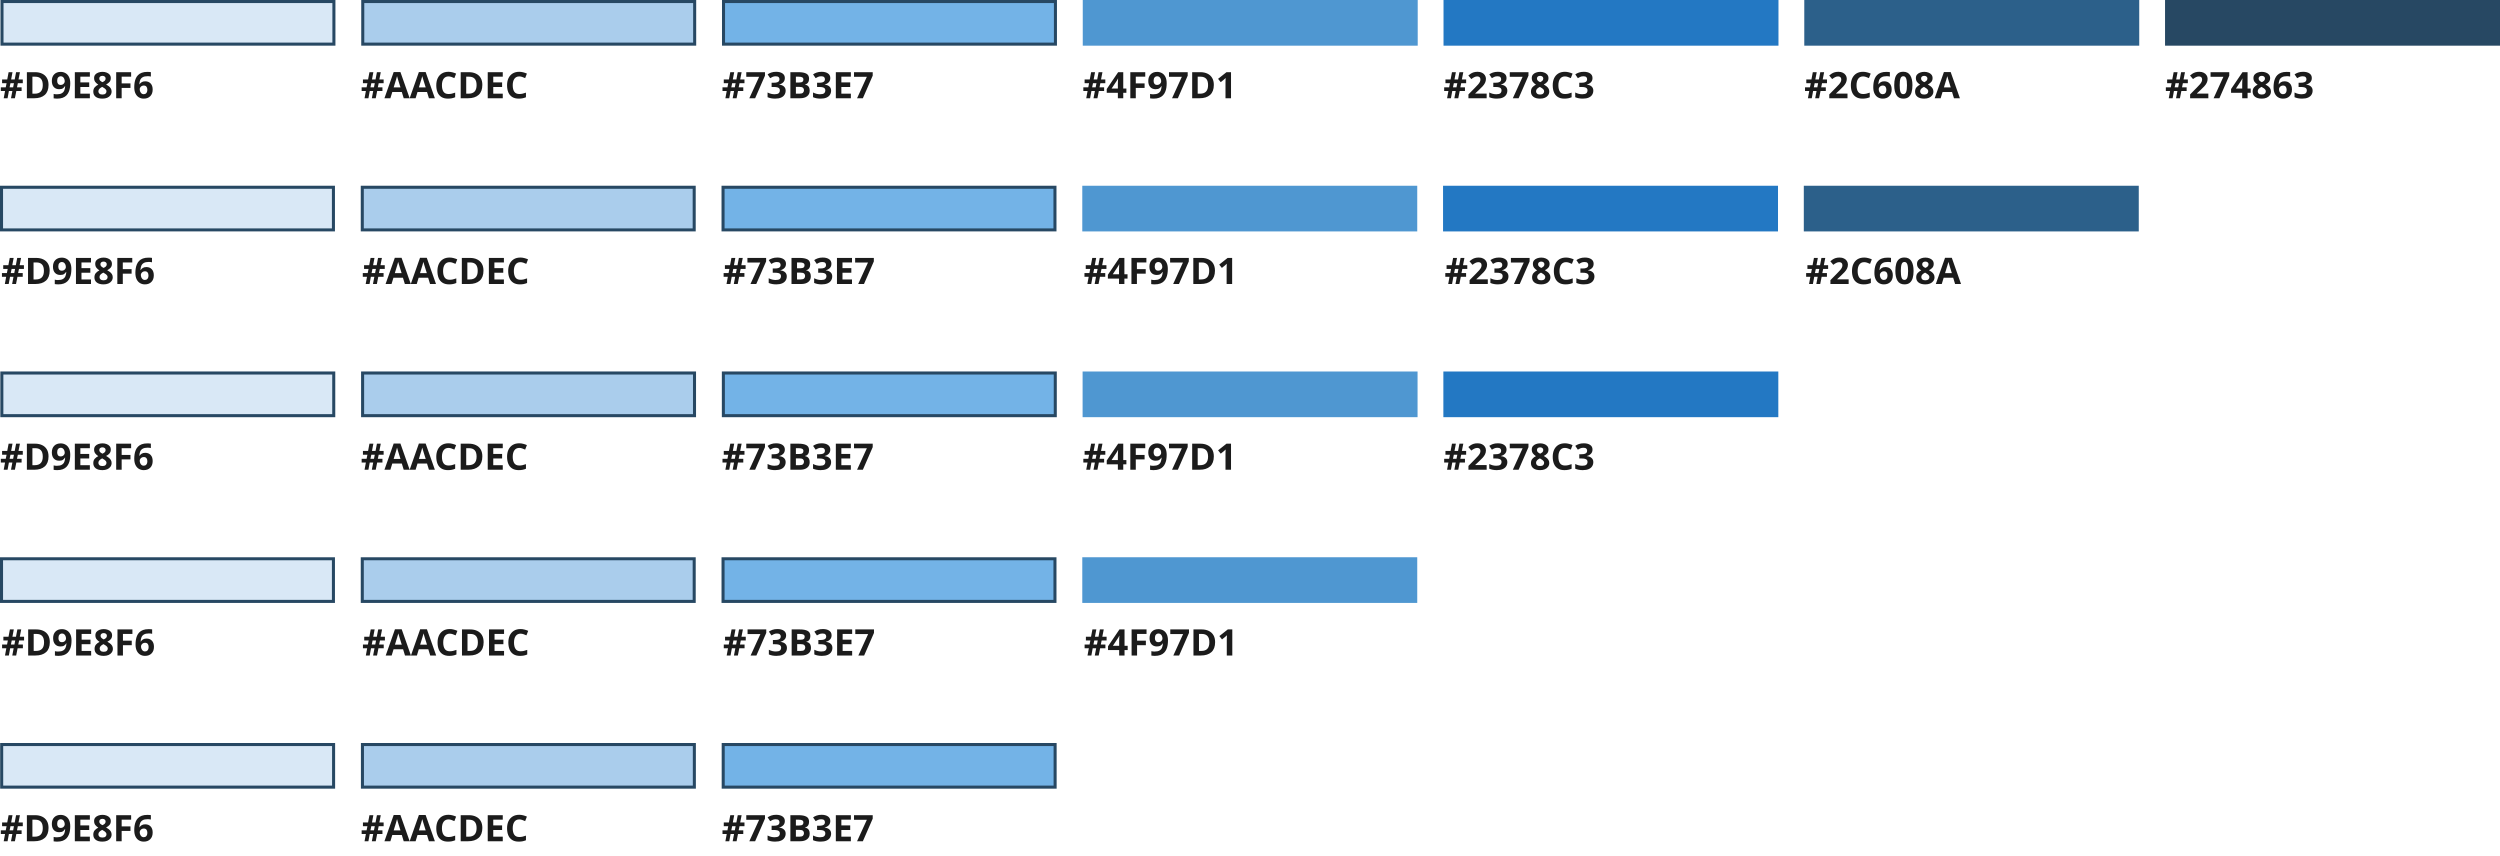
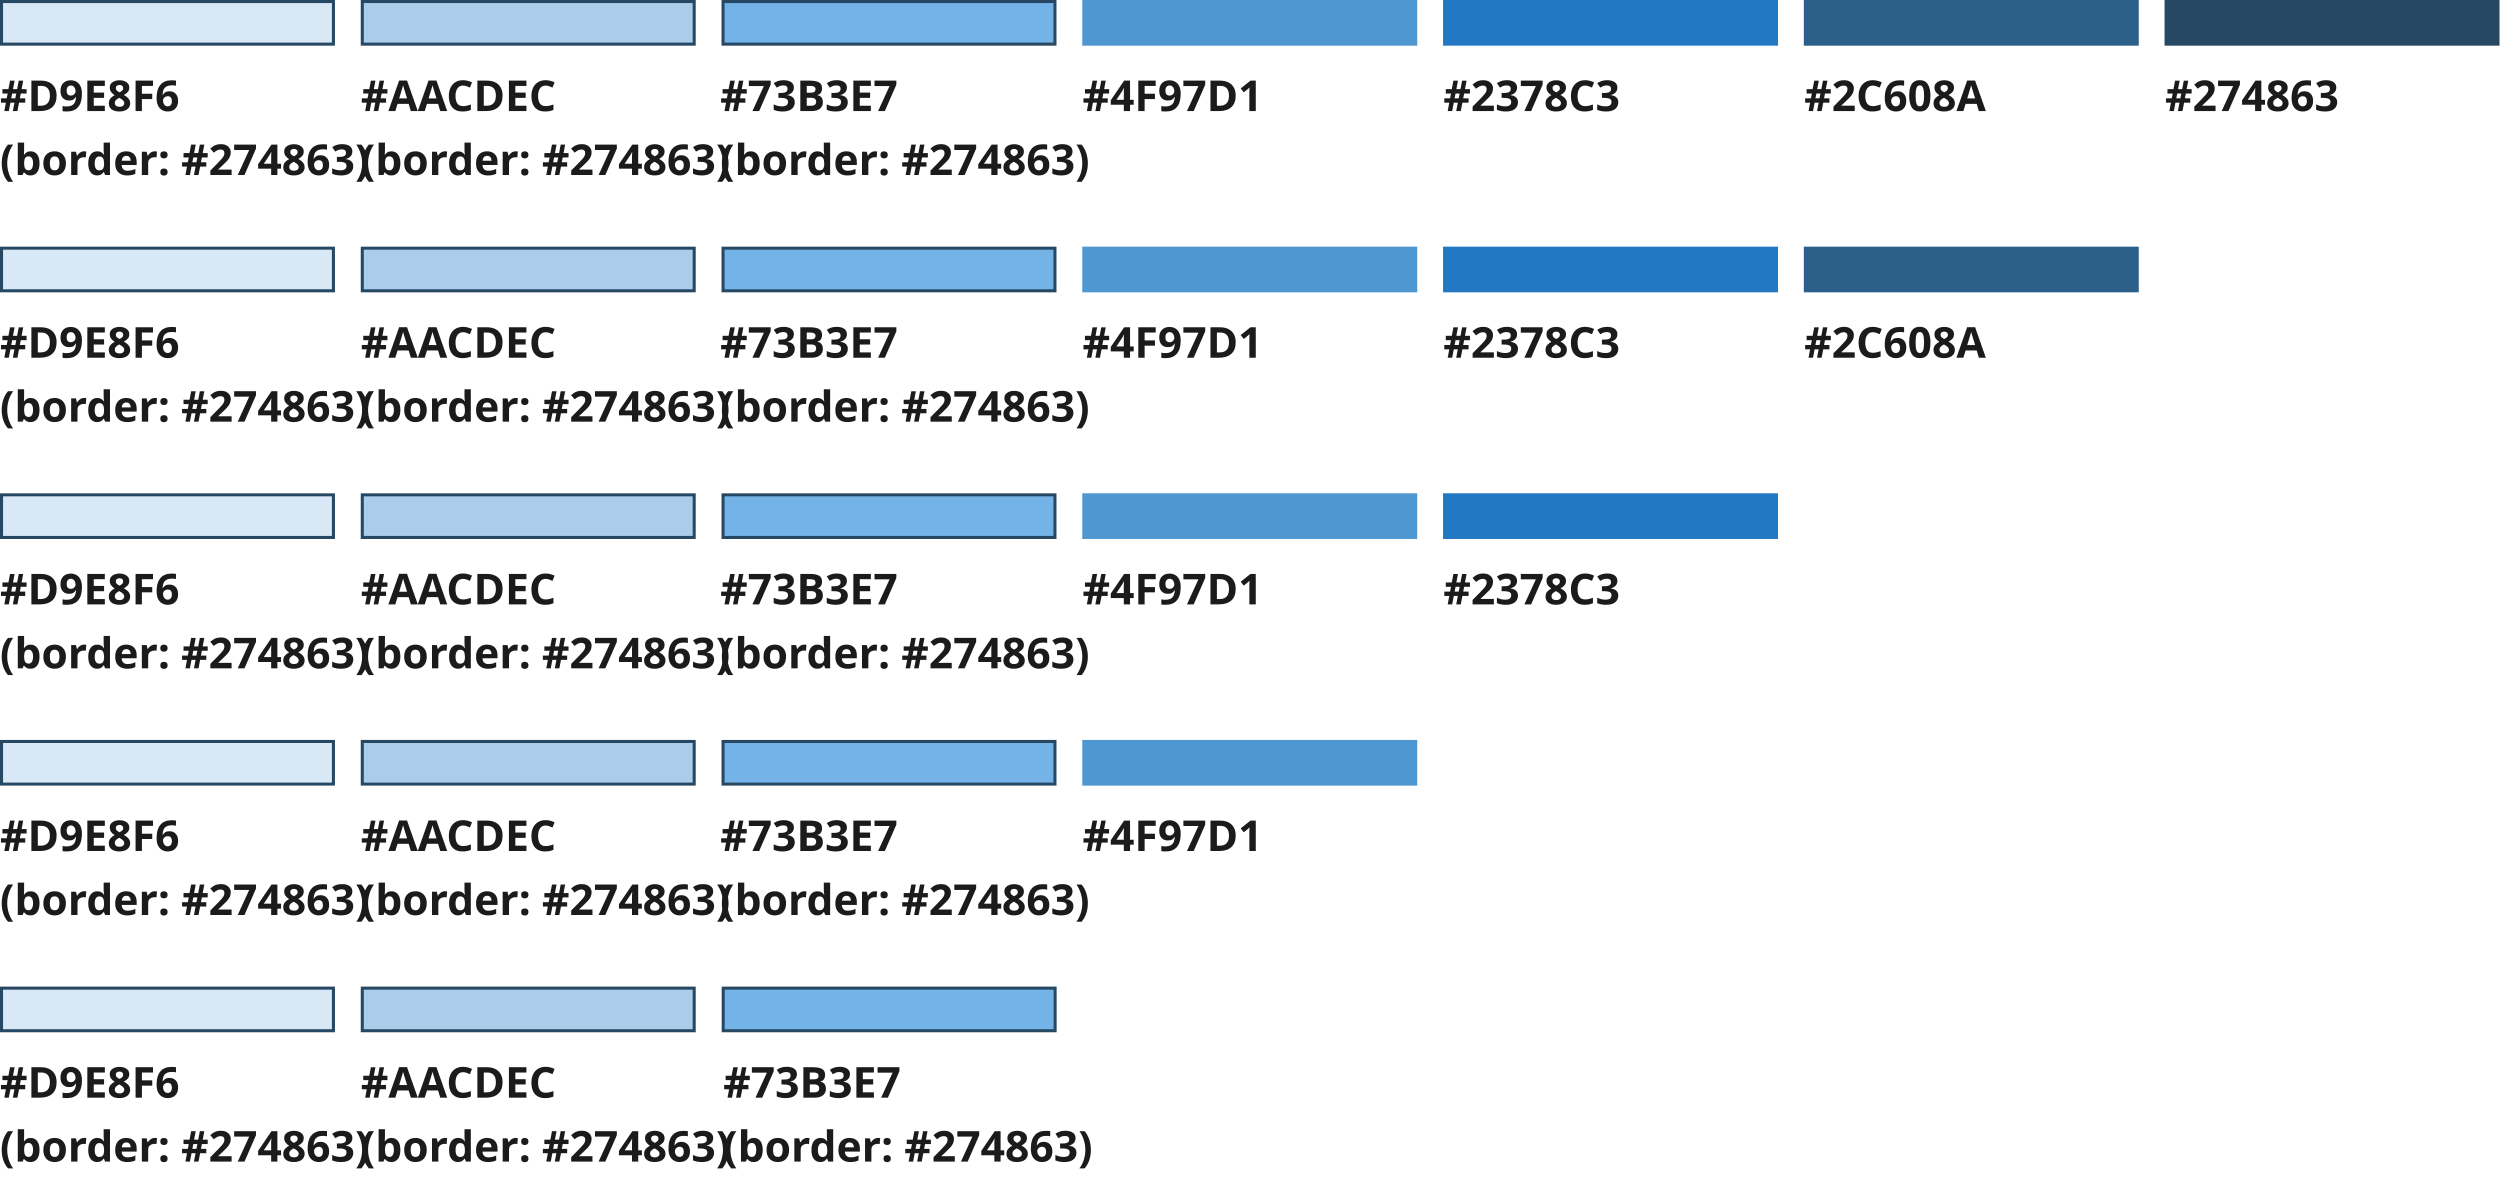
- <svg xmlns="http://www.w3.org/2000/svg" width="821" height="281" viewBox="0 0 821 281" fill="none">
-   <text fill="#1B1B1B" xml:space="preserve" style="white-space: pre" font-family="Source Sans Pro" font-size="12" font-weight="600" letter-spacing="0em">
-     <tspan x="0" y="276.266">#D9E8F6</tspan>
+ <svg xmlns="http://www.w3.org/2000/svg" width="821" height="387" viewBox="0 0 821 387" fill="none">
+   <rect width="110" height="15" transform="matrix(-1 8.74228e-08 8.74228e-08 1 820.844 0)" fill="#274863" />
+   <rect width="110" height="15" transform="matrix(-1 6.56737e-08 1.16374e-07 1 702.37 0)" fill="#2C608A" />
+   <rect width="110" height="15" transform="matrix(-1 6.56737e-08 1.16374e-07 1 583.896 0)" fill="#2378C3" />
+   <rect width="110" height="15" transform="matrix(-1 6.56737e-08 1.16374e-07 1 465.422 0)" fill="#4F97D1" />
+   <rect x="-0.5" y="0.5" width="109" height="14" transform="matrix(-1 6.56737e-08 1.16374e-07 1 345.948 3.28368e-08)" fill="#73B3E7" stroke="#274863" />
+   <rect x="-0.5" y="0.5" width="109" height="14" transform="matrix(-1 6.56737e-08 1.16374e-07 1 227.474 3.28368e-08)" fill="#AACDEC" stroke="#274863" />
+   <rect x="-0.5" y="0.5" width="109" height="14" transform="matrix(-1 6.56737e-08 1.16374e-07 1 109 3.28368e-08)" fill="#D9E8F6" stroke="#274863" />
+   <text fill="#1B1B1B" xml:space="preserve" style="white-space: pre" font-family="Source Sans Pro" font-size="14" font-weight="600" letter-spacing="0em">
+     <tspan x="0" y="36.477">#D9E8F6
+ </tspan>
+     <tspan x="0" y="57.477">(border: #274863)</tspan>
  </text>
-   <text fill="#1B1B1B" xml:space="preserve" style="white-space: pre" font-family="Source Sans Pro" font-size="12" font-weight="600" letter-spacing="0em">
-     <tspan x="118.5" y="276.266">#AACDEC</tspan>
+   <text fill="#1B1B1B" xml:space="preserve" style="white-space: pre" font-family="Source Sans Pro" font-size="14" font-weight="600" letter-spacing="0em">
+     <tspan x="118.5" y="36.477">#AACDEC
+ </tspan>
+     <tspan x="118.5" y="57.477">(border: #274863)</tspan>
  </text>
-   <text fill="#1B1B1B" xml:space="preserve" style="white-space: pre" font-family="Source Sans Pro" font-size="12" font-weight="600" letter-spacing="0em">
-     <tspan x="237" y="276.266">#73B3E7</tspan>
+   <text fill="#1B1B1B" xml:space="preserve" style="white-space: pre" font-family="Source Sans Pro" font-size="14" font-weight="600" letter-spacing="0em">
+     <tspan x="236.5" y="36.477">#73B3E7
+ </tspan>
+     <tspan x="236.5" y="57.477">(border: #274863)</tspan>
  </text>
-   <rect x="-0.5" y="0.5" width="109" height="14" transform="matrix(-1 8.74228e-08 8.74228e-08 1 346 244)" fill="#73B3E7" stroke="#274863" />
-   <rect x="-0.5" y="0.5" width="109" height="14" transform="matrix(-1 6.56737e-08 1.16374e-07 1 227.526 244)" fill="#AACDEC" stroke="#274863" />
-   <rect x="-0.5" y="0.5" width="109" height="14" transform="matrix(-1 6.56737e-08 1.16374e-07 1 109.052 244)" fill="#D9E8F6" stroke="#274863" />
-   <text fill="#1B1B1B" xml:space="preserve" style="white-space: pre" font-family="Source Sans Pro" font-size="12" font-weight="600" letter-spacing="0em">
-     <tspan x="0.422" y="215.266">#D9E8F6</tspan>
+   <text fill="#1B1B1B" xml:space="preserve" style="white-space: pre" font-family="Source Sans Pro" font-size="14" font-weight="600" letter-spacing="0em">
+     <tspan x="355.5" y="36.477">#4F97D1</tspan>
  </text>
-   <text fill="#1B1B1B" xml:space="preserve" style="white-space: pre" font-family="Source Sans Pro" font-size="12" font-weight="600" letter-spacing="0em">
-     <tspan x="118.922" y="215.266">#AACDEC</tspan>
+   <text fill="#1B1B1B" xml:space="preserve" style="white-space: pre" font-family="Source Sans Pro" font-size="14" font-weight="600" letter-spacing="0em">
+     <tspan x="474" y="36.477">#2378C3</tspan>
  </text>
-   <text fill="#1B1B1B" xml:space="preserve" style="white-space: pre" font-family="Source Sans Pro" font-size="12" font-weight="600" letter-spacing="0em">
-     <tspan x="237.422" y="215.266">#73B3E7</tspan>
+   <text fill="#1B1B1B" xml:space="preserve" style="white-space: pre" font-family="Source Sans Pro" font-size="14" font-weight="600" letter-spacing="0em">
+     <tspan x="592.5" y="36.477">#2C608A</tspan>
  </text>
-   <text fill="#1B1B1B" xml:space="preserve" style="white-space: pre" font-family="Source Sans Pro" font-size="12" font-weight="600" letter-spacing="0em">
-     <tspan x="355.922" y="215.266">#4F97D1</tspan>
+   <text fill="#1B1B1B" xml:space="preserve" style="white-space: pre" font-family="Source Sans Pro" font-size="14" font-weight="600" letter-spacing="0em">
+     <tspan x="711" y="36.477">#274863</tspan>
  </text>
-   <rect width="110" height="15" transform="matrix(-1 8.74228e-08 8.74228e-08 1 465.422 183)" fill="#4F97D1" />
-   <rect x="-0.5" y="0.5" width="109" height="14" transform="matrix(-1 6.56737e-08 1.16374e-07 1 345.948 183)" fill="#73B3E7" stroke="#274863" />
-   <rect x="-0.5" y="0.5" width="109" height="14" transform="matrix(-1 6.56737e-08 1.16374e-07 1 227.474 183)" fill="#AACDEC" stroke="#274863" />
-   <rect x="-0.5" y="0.5" width="109" height="14" transform="matrix(-1 6.56737e-08 1.16374e-07 1 109 183)" fill="#D9E8F6" stroke="#274863" />
-   <text fill="#1B1B1B" xml:space="preserve" style="white-space: pre" font-family="Source Sans Pro" font-size="12" font-weight="600" letter-spacing="0em">
-     <tspan x="0" y="154.266">#D9E8F6</tspan>
+   <rect width="110" height="15" transform="matrix(-1 8.74228e-08 8.74228e-08 1 702.37 81)" fill="#2C608A" />
+   <rect width="110" height="15" transform="matrix(-1 6.56737e-08 1.16374e-07 1 583.896 81)" fill="#2378C3" />
+   <rect width="110" height="15" transform="matrix(-1 6.56737e-08 1.16374e-07 1 465.422 81)" fill="#4F97D1" />
+   <rect x="-0.5" y="0.5" width="109" height="14" transform="matrix(-1 6.56737e-08 1.16374e-07 1 345.948 81)" fill="#73B3E7" stroke="#274863" />
+   <rect x="-0.5" y="0.5" width="109" height="14" transform="matrix(-1 6.56737e-08 1.16374e-07 1 227.474 81)" fill="#AACDEC" stroke="#274863" />
+   <rect x="-0.5" y="0.5" width="109" height="14" transform="matrix(-1 6.56737e-08 1.16374e-07 1 109 81)" fill="#D9E8F6" stroke="#274863" />
+   <text fill="#1B1B1B" xml:space="preserve" style="white-space: pre" font-family="Source Sans Pro" font-size="14" font-weight="600" letter-spacing="0em">
+     <tspan x="0" y="117.477">#D9E8F6
+ </tspan>
+     <tspan x="0" y="138.477">(border: #274863)</tspan>
  </text>
-   <text fill="#1B1B1B" xml:space="preserve" style="white-space: pre" font-family="Source Sans Pro" font-size="12" font-weight="600" letter-spacing="0em">
-     <tspan x="118.5" y="154.266">#AACDEC</tspan>
+   <text fill="#1B1B1B" xml:space="preserve" style="white-space: pre" font-family="Source Sans Pro" font-size="14" font-weight="600" letter-spacing="0em">
+     <tspan x="118.5" y="117.477">#AACDEC
+ </tspan>
+     <tspan x="118.5" y="138.477">(border: #274863)</tspan>
  </text>
-   <text fill="#1B1B1B" xml:space="preserve" style="white-space: pre" font-family="Source Sans Pro" font-size="12" font-weight="600" letter-spacing="0em">
-     <tspan x="237" y="154.266">#73B3E7</tspan>
+   <text fill="#1B1B1B" xml:space="preserve" style="white-space: pre" font-family="Source Sans Pro" font-size="14" font-weight="600" letter-spacing="0em">
+     <tspan x="236.5" y="117.477">#73B3E7
+ </tspan>
+     <tspan x="236.5" y="138.477">(border: #274863)</tspan>
  </text>
-   <text fill="#1B1B1B" xml:space="preserve" style="white-space: pre" font-family="Source Sans Pro" font-size="12" font-weight="600" letter-spacing="0em">
-     <tspan x="355.5" y="154.266">#4F97D1</tspan>
+   <text fill="#1B1B1B" xml:space="preserve" style="white-space: pre" font-family="Source Sans Pro" font-size="14" font-weight="600" letter-spacing="0em">
+     <tspan x="355.5" y="117.477">#4F97D1</tspan>
  </text>
-   <text fill="#1B1B1B" xml:space="preserve" style="white-space: pre" font-family="Source Sans Pro" font-size="12" font-weight="600" letter-spacing="0em">
-     <tspan x="474" y="154.266">#2378C3</tspan>
+   <text fill="#1B1B1B" xml:space="preserve" style="white-space: pre" font-family="Source Sans Pro" font-size="14" font-weight="600" letter-spacing="0em">
+     <tspan x="474" y="117.477">#2378C3</tspan>
  </text>
-   <rect width="110" height="15" transform="matrix(-1 8.74228e-08 8.74228e-08 1 584 122)" fill="#2378C3" />
-   <rect width="110" height="15" transform="matrix(-1 6.56737e-08 1.16374e-07 1 465.526 122)" fill="#4F97D1" />
-   <rect x="-0.5" y="0.5" width="109" height="14" transform="matrix(-1 6.56737e-08 1.16374e-07 1 346.052 122)" fill="#73B3E7" stroke="#274863" />
-   <rect x="-0.5" y="0.5" width="109" height="14" transform="matrix(-1 6.56737e-08 1.16374e-07 1 227.578 122)" fill="#AACDEC" stroke="#274863" />
-   <rect x="-0.5" y="0.5" width="109" height="14" transform="matrix(-1 6.56737e-08 1.16374e-07 1 109.104 122)" fill="#D9E8F6" stroke="#274863" />
-   <text fill="#1B1B1B" xml:space="preserve" style="white-space: pre" font-family="Source Sans Pro" font-size="12" font-weight="600" letter-spacing="0em">
-     <tspan x="0.37" y="93.266">#D9E8F6</tspan>
+   <text fill="#1B1B1B" xml:space="preserve" style="white-space: pre" font-family="Source Sans Pro" font-size="14" font-weight="600" letter-spacing="0em">
+     <tspan x="592.5" y="117.477">#2C608A</tspan>
  </text>
-   <text fill="#1B1B1B" xml:space="preserve" style="white-space: pre" font-family="Source Sans Pro" font-size="12" font-weight="600" letter-spacing="0em">
-     <tspan x="118.87" y="93.266">#AACDEC</tspan>
+   <rect width="110" height="15" transform="matrix(-1 8.74228e-08 8.74228e-08 1 583.896 162)" fill="#2378C3" />
+   <rect width="110" height="15" transform="matrix(-1 6.56737e-08 1.16374e-07 1 465.422 162)" fill="#4F97D1" />
+   <rect x="-0.5" y="0.5" width="109" height="14" transform="matrix(-1 6.56737e-08 1.16374e-07 1 345.948 162)" fill="#73B3E7" stroke="#274863" />
+   <rect x="-0.5" y="0.5" width="109" height="14" transform="matrix(-1 6.56737e-08 1.16374e-07 1 227.474 162)" fill="#AACDEC" stroke="#274863" />
+   <rect x="-0.5" y="0.5" width="109" height="14" transform="matrix(-1 6.56737e-08 1.16374e-07 1 109 162)" fill="#D9E8F6" stroke="#274863" />
+   <text fill="#1B1B1B" xml:space="preserve" style="white-space: pre" font-family="Source Sans Pro" font-size="14" font-weight="600" letter-spacing="0em">
+     <tspan x="0" y="198.477">#D9E8F6
+ </tspan>
+     <tspan x="0" y="219.477">(border: #274863)</tspan>
  </text>
-   <text fill="#1B1B1B" xml:space="preserve" style="white-space: pre" font-family="Source Sans Pro" font-size="12" font-weight="600" letter-spacing="0em">
-     <tspan x="237.37" y="93.266">#73B3E7</tspan>
+   <text fill="#1B1B1B" xml:space="preserve" style="white-space: pre" font-family="Source Sans Pro" font-size="14" font-weight="600" letter-spacing="0em">
+     <tspan x="118.5" y="198.477">#AACDEC
+ </tspan>
+     <tspan x="118.5" y="219.477">(border: #274863)</tspan>
  </text>
-   <text fill="#1B1B1B" xml:space="preserve" style="white-space: pre" font-family="Source Sans Pro" font-size="12" font-weight="600" letter-spacing="0em">
-     <tspan x="355.87" y="93.266">#4F97D1</tspan>
+   <text fill="#1B1B1B" xml:space="preserve" style="white-space: pre" font-family="Source Sans Pro" font-size="14" font-weight="600" letter-spacing="0em">
+     <tspan x="236.5" y="198.477">#73B3E7
+ </tspan>
+     <tspan x="236.5" y="219.477">(border: #274863)</tspan>
  </text>
-   <text fill="#1B1B1B" xml:space="preserve" style="white-space: pre" font-family="Source Sans Pro" font-size="12" font-weight="600" letter-spacing="0em">
-     <tspan x="474.37" y="93.266">#2378C3</tspan>
+   <text fill="#1B1B1B" xml:space="preserve" style="white-space: pre" font-family="Source Sans Pro" font-size="14" font-weight="600" letter-spacing="0em">
+     <tspan x="355.5" y="198.477">#4F97D1</tspan>
  </text>
-   <text fill="#1B1B1B" xml:space="preserve" style="white-space: pre" font-family="Source Sans Pro" font-size="12" font-weight="600" letter-spacing="0em">
-     <tspan x="592.87" y="93.266">#2C608A</tspan>
+   <text fill="#1B1B1B" xml:space="preserve" style="white-space: pre" font-family="Source Sans Pro" font-size="14" font-weight="600" letter-spacing="0em">
+     <tspan x="474" y="198.477">#2378C3</tspan>
  </text>
-   <rect width="110" height="15" transform="matrix(-1 8.74228e-08 8.74228e-08 1 702.37 61)" fill="#2C608A" />
-   <rect width="110" height="15" transform="matrix(-1 6.56737e-08 1.16374e-07 1 583.896 61)" fill="#2378C3" />
-   <rect width="110" height="15" transform="matrix(-1 6.56737e-08 1.16374e-07 1 465.422 61)" fill="#4F97D1" />
-   <rect x="-0.5" y="0.5" width="109" height="14" transform="matrix(-1 6.56737e-08 1.16374e-07 1 345.948 61)" fill="#73B3E7" stroke="#274863" />
-   <rect x="-0.5" y="0.5" width="109" height="14" transform="matrix(-1 6.56737e-08 1.16374e-07 1 227.474 61)" fill="#AACDEC" stroke="#274863" />
-   <rect x="-0.5" y="0.5" width="109" height="14" transform="matrix(-1 6.56737e-08 1.16374e-07 1 109 61)" fill="#D9E8F6" stroke="#274863" />
-   <text fill="#1B1B1B" xml:space="preserve" style="white-space: pre" font-family="Source Sans Pro" font-size="12" font-weight="600" letter-spacing="0em">
-     <tspan x="0" y="32.266">#D9E8F6</tspan>
+   <rect width="110" height="15" transform="matrix(-1 8.74228e-08 8.74228e-08 1 465.422 243)" fill="#4F97D1" />
+   <rect x="-0.5" y="0.5" width="109" height="14" transform="matrix(-1 6.56737e-08 1.16374e-07 1 345.948 243)" fill="#73B3E7" stroke="#274863" />
+   <rect x="-0.5" y="0.5" width="109" height="14" transform="matrix(-1 6.56737e-08 1.16374e-07 1 227.474 243)" fill="#AACDEC" stroke="#274863" />
+   <rect x="-0.5" y="0.5" width="109" height="14" transform="matrix(-1 6.56737e-08 1.16374e-07 1 109 243)" fill="#D9E8F6" stroke="#274863" />
+   <text fill="#1B1B1B" xml:space="preserve" style="white-space: pre" font-family="Source Sans Pro" font-size="14" font-weight="600" letter-spacing="0em">
+     <tspan x="0" y="279.477">#D9E8F6
+ </tspan>
+     <tspan x="0" y="300.477">(border: #274863)</tspan>
  </text>
-   <text fill="#1B1B1B" xml:space="preserve" style="white-space: pre" font-family="Source Sans Pro" font-size="12" font-weight="600" letter-spacing="0em">
-     <tspan x="118.5" y="32.266">#AACDEC</tspan>
+   <text fill="#1B1B1B" xml:space="preserve" style="white-space: pre" font-family="Source Sans Pro" font-size="14" font-weight="600" letter-spacing="0em">
+     <tspan x="118.5" y="279.477">#AACDEC
+ </tspan>
+     <tspan x="118.5" y="300.477">(border: #274863)</tspan>
  </text>
-   <text fill="#1B1B1B" xml:space="preserve" style="white-space: pre" font-family="Source Sans Pro" font-size="12" font-weight="600" letter-spacing="0em">
-     <tspan x="237" y="32.266">#73B3E7</tspan>
+   <text fill="#1B1B1B" xml:space="preserve" style="white-space: pre" font-family="Source Sans Pro" font-size="14" font-weight="600" letter-spacing="0em">
+     <tspan x="236.5" y="279.477">#73B3E7
+ </tspan>
+     <tspan x="236.5" y="300.477">(border: #274863)</tspan>
  </text>
-   <text fill="#1B1B1B" xml:space="preserve" style="white-space: pre" font-family="Source Sans Pro" font-size="12" font-weight="600" letter-spacing="0em">
-     <tspan x="355.5" y="32.266">#4F97D1</tspan>
+   <text fill="#1B1B1B" xml:space="preserve" style="white-space: pre" font-family="Source Sans Pro" font-size="14" font-weight="600" letter-spacing="0em">
+     <tspan x="355.5" y="279.477">#4F97D1</tspan>
  </text>
-   <text fill="#1B1B1B" xml:space="preserve" style="white-space: pre" font-family="Source Sans Pro" font-size="12" font-weight="600" letter-spacing="0em">
-     <tspan x="474" y="32.266">#2378C3</tspan>
+   <rect x="-0.5" y="0.5" width="109" height="14" transform="matrix(-1 8.74228e-08 8.74228e-08 1 346 324)" fill="#73B3E7" stroke="#274863" />
+   <rect x="-0.5" y="0.5" width="109" height="14" transform="matrix(-1 6.56737e-08 1.16374e-07 1 227.474 324)" fill="#AACDEC" stroke="#274863" />
+   <rect x="-0.5" y="0.5" width="109" height="14" transform="matrix(-1 6.56737e-08 1.16374e-07 1 109 324)" fill="#D9E8F6" stroke="#274863" />
+   <text fill="#1B1B1B" xml:space="preserve" style="white-space: pre" font-family="Source Sans Pro" font-size="14" font-weight="600" letter-spacing="0em">
+     <tspan x="0" y="360.477">#D9E8F6
+ </tspan>
+     <tspan x="0" y="381.477">(border: #274863)</tspan>
  </text>
-   <text fill="#1B1B1B" xml:space="preserve" style="white-space: pre" font-family="Source Sans Pro" font-size="12" font-weight="600" letter-spacing="0em">
-     <tspan x="592.5" y="32.266">#2C608A</tspan>
+   <text fill="#1B1B1B" xml:space="preserve" style="white-space: pre" font-family="Source Sans Pro" font-size="14" font-weight="600" letter-spacing="0em">
+     <tspan x="118.5" y="360.477">#AACDEC
+ </tspan>
+     <tspan x="118.5" y="381.477">(border: #274863)</tspan>
  </text>
-   <text fill="#1B1B1B" xml:space="preserve" style="white-space: pre" font-family="Source Sans Pro" font-size="12" font-weight="600" letter-spacing="0em">
-     <tspan x="711" y="32.266">#274863</tspan>
+   <text fill="#1B1B1B" xml:space="preserve" style="white-space: pre" font-family="Source Sans Pro" font-size="14" font-weight="600" letter-spacing="0em">
+     <tspan x="237.5" y="360.477">#73B3E7
+ </tspan>
+     <tspan x="237.5" y="381.477">(border: #274863)</tspan>
  </text>
-   <rect width="110" height="15" transform="matrix(-1 8.74228e-08 8.74228e-08 1 821 0)" fill="#274863" />
-   <rect width="110" height="15" transform="matrix(-1 6.56737e-08 1.16374e-07 1 702.526 0)" fill="#2C608A" />
-   <rect width="110" height="15" transform="matrix(-1 6.56737e-08 1.16374e-07 1 584.052 0)" fill="#2378C3" />
-   <rect width="110" height="15" transform="matrix(-1 6.56737e-08 1.16374e-07 1 465.578 0)" fill="#4F97D1" />
-   <rect x="-0.5" y="0.5" width="109" height="14" transform="matrix(-1 6.56737e-08 1.16374e-07 1 346.104 3.28368e-08)" fill="#73B3E7" stroke="#274863" />
-   <rect x="-0.5" y="0.5" width="109" height="14" transform="matrix(-1 6.56737e-08 1.16374e-07 1 227.63 3.28368e-08)" fill="#AACDEC" stroke="#274863" />
-   <rect x="-0.5" y="0.5" width="109" height="14" transform="matrix(-1 6.56737e-08 1.16374e-07 1 109.156 3.28368e-08)" fill="#D9E8F6" stroke="#274863" />
</svg>
